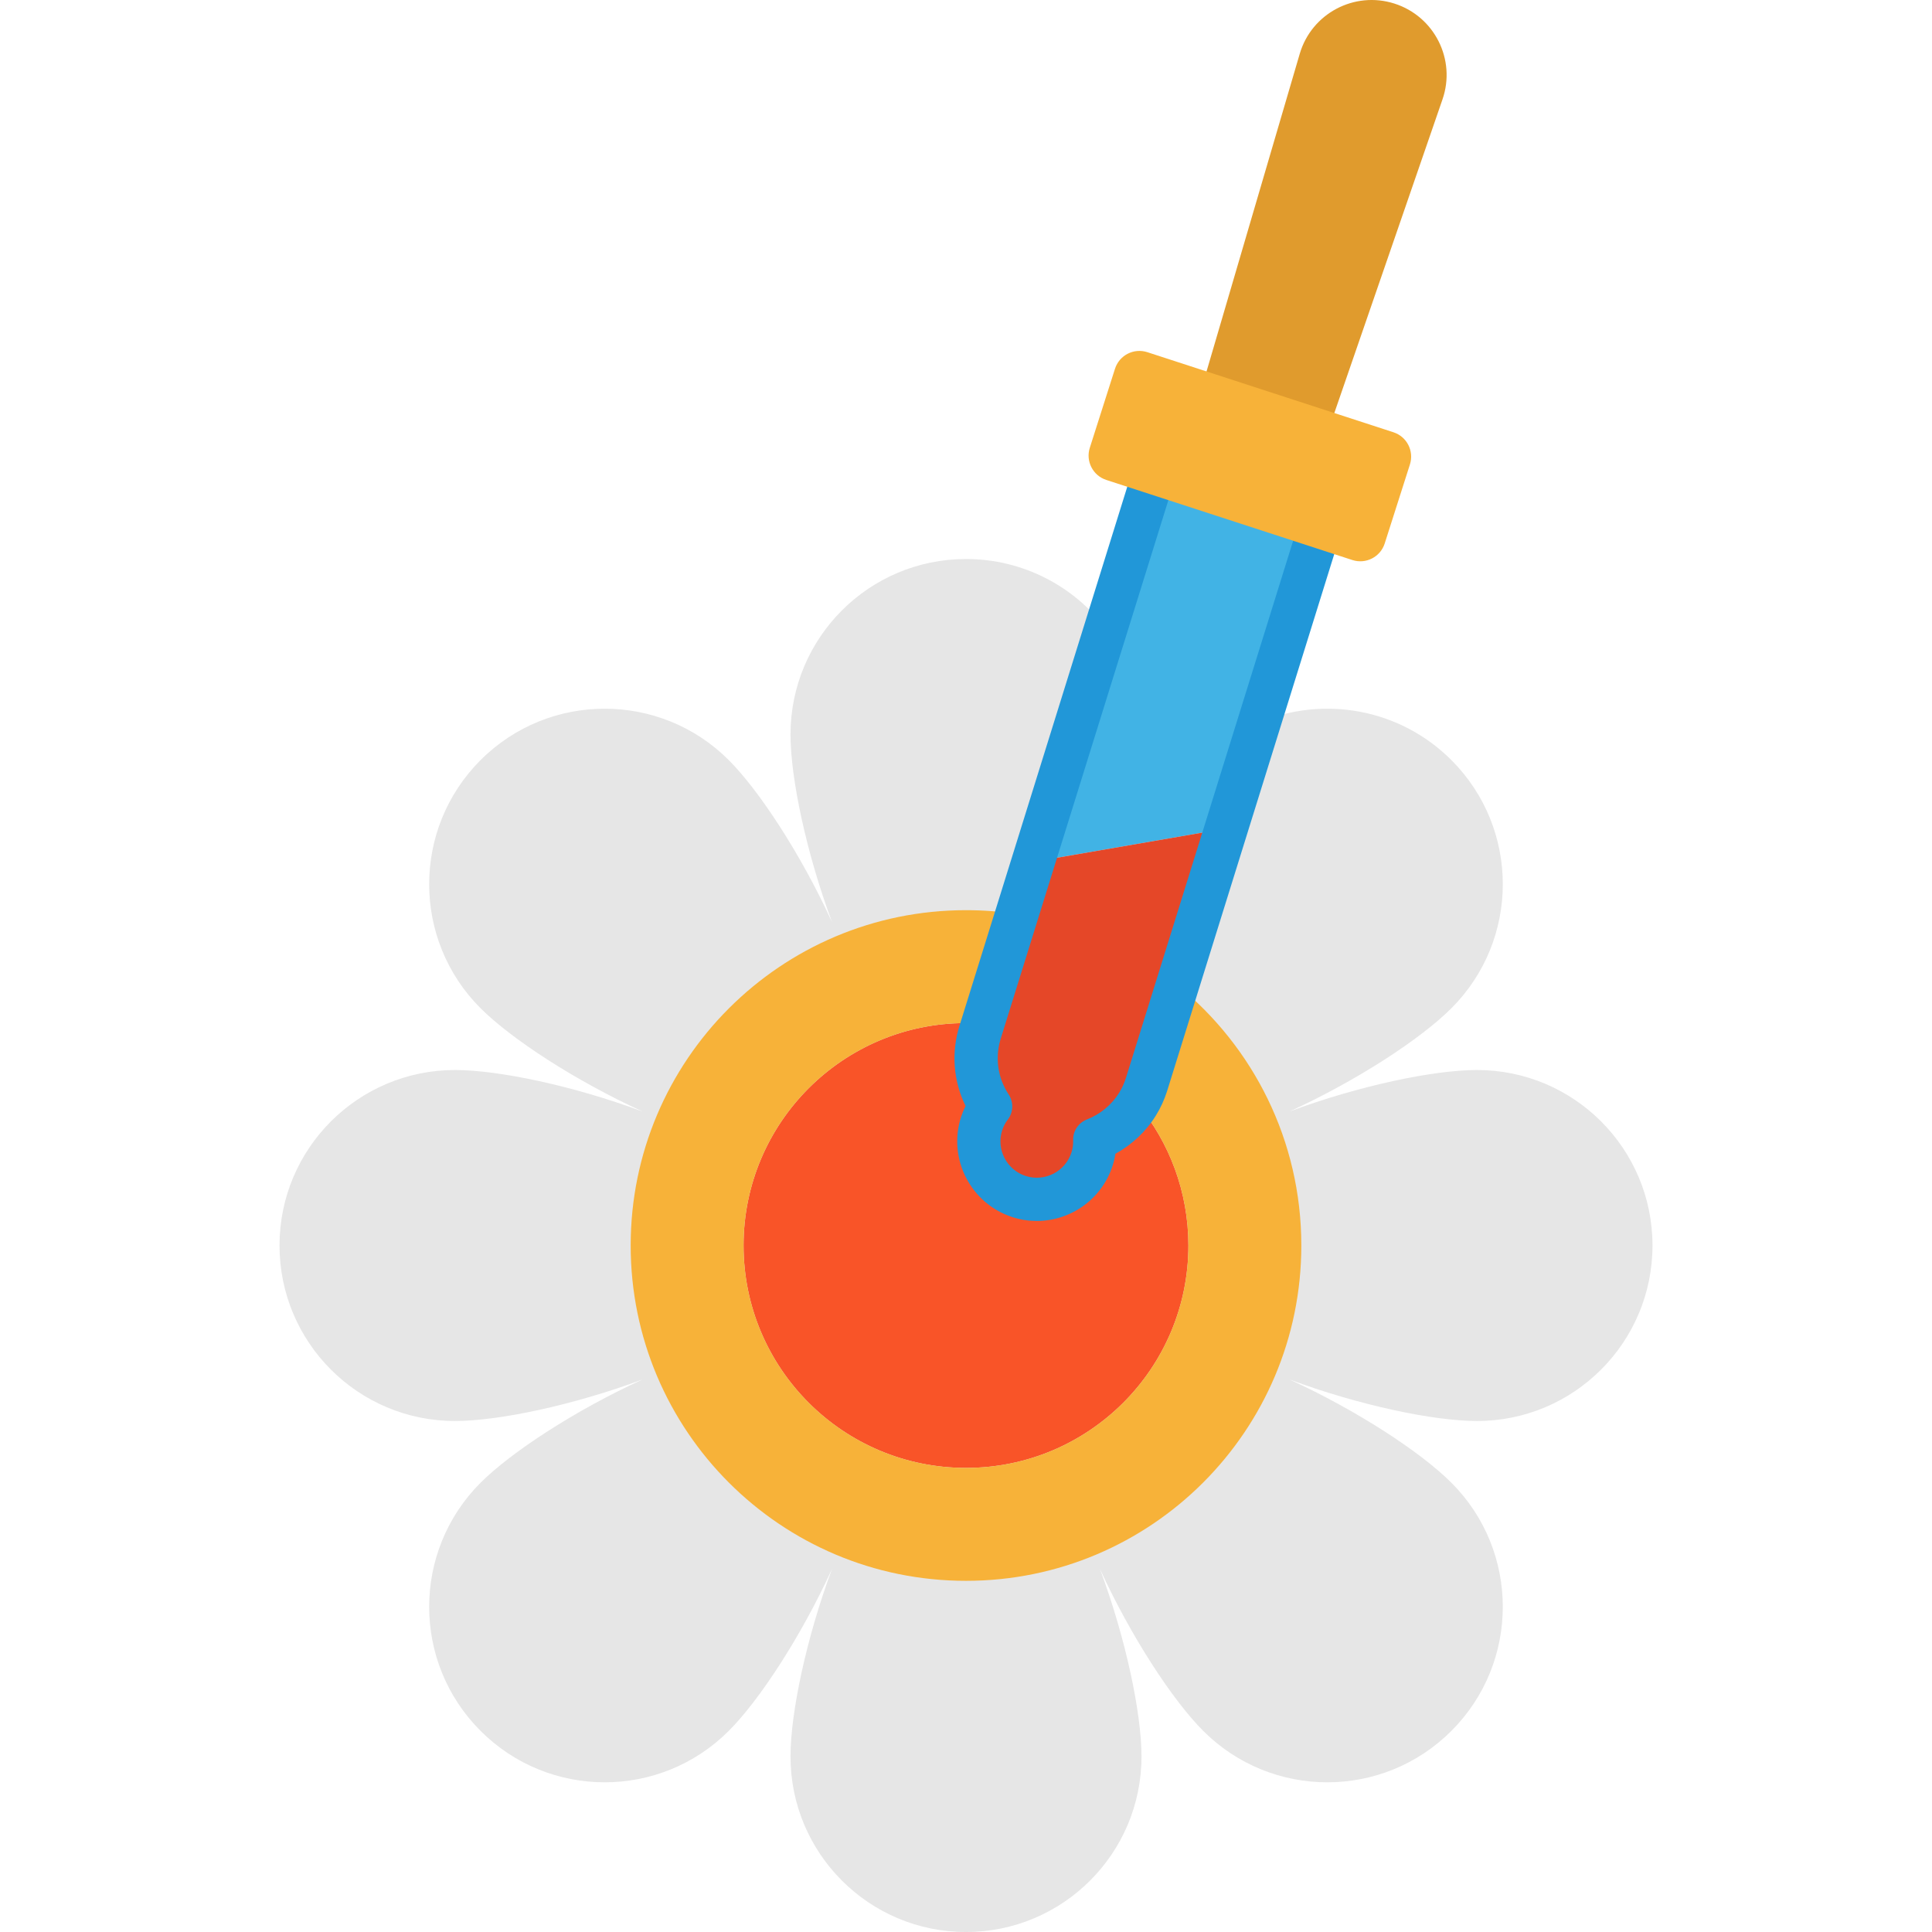
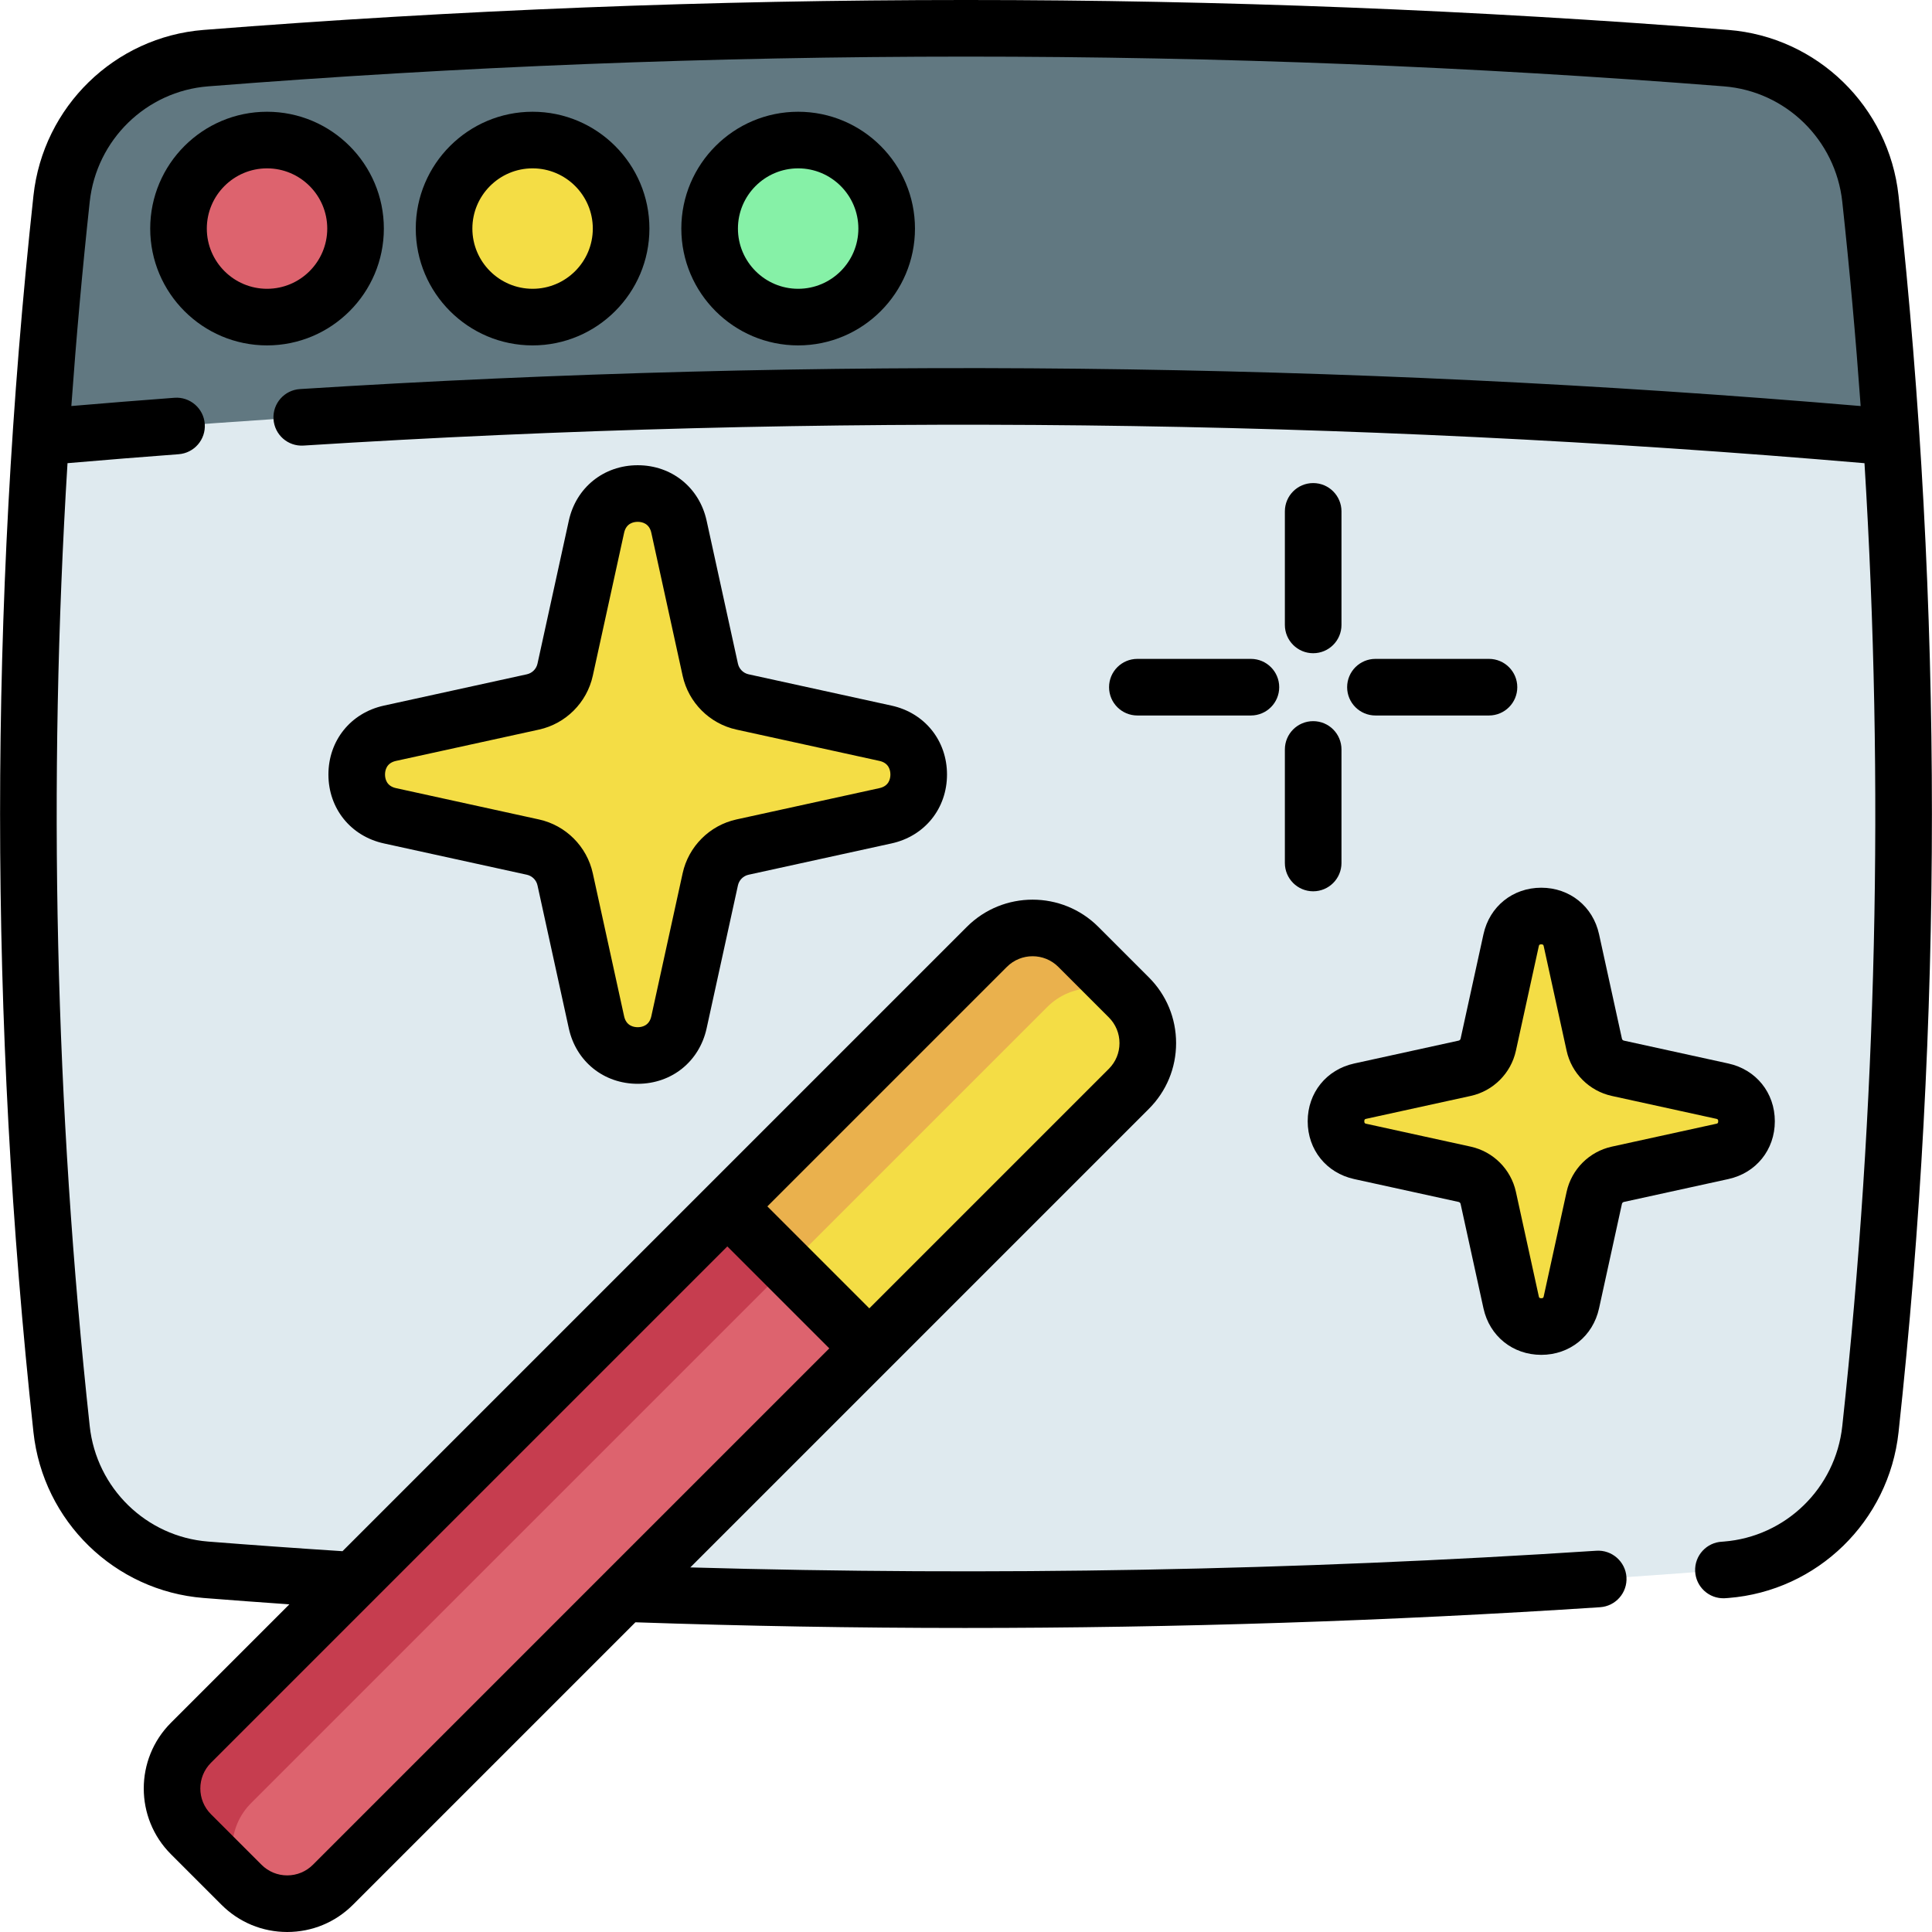
- <svg xmlns="http://www.w3.org/2000/svg" height="800px" width="800px" version="1.1" id="Layer_1" viewBox="0 0 512 512" xml:space="preserve">
-   <path style="fill:#E6E6E6;" d="M391.414,283.564c25.691,0,46.514,20.823,46.514,46.503c0,25.691-20.823,46.514-46.514,46.514  c-11.442,0-31.246-4.146-49.687-11.007c17.891,8.19,34.82,19.277,42.906,27.363c18.166,18.166,18.166,47.614,0,65.768  c-18.154,18.166-47.602,18.166-65.768,0c-8.086-8.086-19.174-25.015-27.363-42.906c6.861,18.441,11.007,38.245,11.007,49.687  c0,25.691-20.823,46.514-46.514,46.514c-25.68,0-46.503-20.823-46.503-46.514c0-11.442,4.135-31.246,10.996-49.687  c-8.19,17.891-19.265,34.82-27.363,42.906c-18.154,18.166-47.602,18.166-65.768,0c-18.166-18.154-18.166-47.602,0-65.768  c8.098-8.086,25.027-19.174,42.918-27.363c-18.441,6.861-38.245,11.007-49.698,11.007c-25.68,0-46.503-20.823-46.503-46.514  c0-25.68,20.823-46.503,46.503-46.503c11.454,0,31.258,4.135,49.698,10.996c-17.891-8.19-34.82-19.265-42.918-27.363  c-18.166-18.154-18.166-47.602,0-65.768c18.166-18.154,47.614-18.154,65.768,0c8.098,8.098,19.174,25.027,27.363,42.918  c-6.861-18.441-10.996-38.245-10.996-49.698c0-25.68,20.823-46.503,46.503-46.503c15.131,0,28.566,7.216,37.053,18.395  l40.661,24.901c16.906-7.101,37.156-3.78,50.924,9.988c18.166,18.166,18.166,47.614,0,65.768  c-8.086,8.098-25.015,19.174-42.906,27.363C360.167,287.699,379.971,283.564,391.414,283.564z" />
-   <path style="fill:#E09B2D;" d="M369.53,0.945c10.629,3.39,16.395,14.872,12.742,25.402l-47.268,137.055l-31.381-10.023  l40.815-139.102C347.566,3.582,358.901-2.445,369.53,0.945z" />
-   <polygon style="fill:#41B3E5;" points="349.252,141.513 333.709,191.44 324.958,219.56 273.782,228.414 293.048,166.54   305.212,127.471 " />
-   <path style="fill:#E54728;" d="M324.958,219.56l-12.931,41.532l-8.212,26.378c-0.584,1.833-1.374,3.539-2.337,5.097  c-2.692,4.375-6.723,7.64-11.362,9.438c0.057,1.695-0.16,3.425-0.71,5.131c-2.577,8.086-11.213,12.553-19.3,9.976  s-12.553-11.225-9.976-19.311c0.55-1.707,1.374-3.241,2.405-4.593c-3.734-5.635-4.971-12.84-2.76-19.781l0.664-2.13l9.049-29.07  l4.295-13.813L324.958,219.56z" />
-   <path style="fill:#F95428;" d="M301.478,292.567c8.407,10.194,13.458,23.263,13.458,37.5c0,32.552-26.39,58.942-58.942,58.942  s-58.942-26.39-58.942-58.942c0-32.552,26.39-58.942,58.942-58.942c1.5,0,2.978,0.057,4.444,0.172l-0.664,2.13  c-2.211,6.941-0.974,14.146,2.76,19.781c-1.031,1.352-1.856,2.886-2.405,4.593c-2.577,8.086,1.89,16.734,9.976,19.311  s16.723-1.89,19.3-9.976c0.55-1.707,0.767-3.436,0.71-5.131C294.754,300.207,298.786,296.942,301.478,292.567z" />
-   <path style="fill:#F7B239;" d="M312.027,261.091c20.044,16.299,32.838,41.142,32.838,68.975c0,49.08-39.791,88.871-88.871,88.871  s-88.859-39.791-88.859-88.871s39.779-88.859,88.859-88.859c4.593,0,9.094,0.344,13.493,1.019l-9.049,29.07  c-1.466-0.115-2.944-0.172-4.444-0.172c-32.552,0-58.942,26.39-58.942,58.942s26.39,58.942,58.942,58.942  s58.942-26.39,58.942-58.942c0-14.237-5.051-27.306-13.458-37.5c0.962-1.558,1.752-3.264,2.337-5.097L312.027,261.091z" />
-   <path style="fill:#2197D8;" d="M274.755,323.567c-2.118,0-4.268-0.321-6.389-0.998c-11.083-3.532-17.225-15.424-13.693-26.507  c0.33-1.024,0.734-2.014,1.211-2.965c-3.255-6.636-3.843-14.253-1.566-21.407l45.426-145.921l10.937,3.405l-45.439,145.959  c-1.615,5.073-0.858,10.497,2.067,14.913c1.348,2.033,1.259,4.697-0.22,6.636c-0.668,0.875-1.175,1.843-1.508,2.877  c-1.608,5.048,1.199,10.483,6.265,12.098c5.061,1.609,10.491-1.195,12.104-6.258c0.332-1.033,0.48-2.105,0.443-3.2  c-0.081-2.433,1.384-4.653,3.653-5.532c3.546-1.376,6.584-3.897,8.555-7.1c0.738-1.192,1.326-2.48,1.758-3.834l45.425-145.921  l10.937,3.405l-45.438,145.957c-0.727,2.282-1.71,4.424-2.933,6.404c-2.614,4.248-6.356,7.774-10.748,10.179  c-0.167,1.062-0.415,2.109-0.744,3.135C292.007,317.837,283.69,323.567,274.755,323.567z" />
-   <path style="fill:#F7B239;" d="M373.646,123.078l-6.684,20.945c-1.144,3.586-4.989,5.556-8.569,4.391l-65.217-21.226  c-3.55-1.156-5.501-4.961-4.367-8.517l6.676-20.945c1.144-3.587,4.988-5.559,8.569-4.394l65.225,21.225  C372.831,115.713,374.783,119.52,373.646,123.078z" />
+ <svg xmlns="http://www.w3.org/2000/svg" id="Capa_1" enable-background="new 0 0 511.962 511.962" viewBox="0 0 511.962 511.962">
+   <g>
+     <g>
+       <g>
+         <path d="m457.406 15.405c-134.283-10.585-268.567-10.585-402.851 0-20.049 1.58-36.067 17.257-38.235 37.251-11.786 108.69-11.786 217.38 0 326.069 2.168 19.994 18.186 35.671 38.235 37.251 134.284 10.584 268.567 10.584 402.851 0 20.049-1.58 36.067-17.257 38.235-37.251 11.786-108.69 11.786-217.38 0-326.07-2.168-19.993-18.186-35.67-38.235-37.25z" fill="#dfeaef" />
+         <path d="m501.165 115.824-.2-.02c-163.32-14.4-326.64-14.4-489.96 0l-.2.03c1.39-21.06 3.23-42.11 5.52-63.17 2.17-20 18.19-35.68 38.23-37.26 134.29-10.58 268.57-10.58 402.86 0 20.04 1.58 36.06 17.26 38.23 37.26 2.29 21.051 4.13 42.111 5.52 63.16z" fill="#617881" />
+         <circle cx="70.761" cy="60.57" fill="#dd636e" r="23.457" />
+         <circle cx="211.503" cy="60.57" fill="#86f1a7" r="23.457" />
+         <circle cx="141.132" cy="60.57" fill="#f4dd45" r="23.457" />
+       </g>
+       <g>
+         <path d="m50.599 486.048 13.396 13.396c6.69 6.69 17.537 6.69 24.227 0l210.915-210.915c6.69-6.69 6.69-17.537 0-24.227l-13.396-13.396c-6.69-6.69-17.537-6.69-24.227 0l-210.915 210.915c-6.69 6.691-6.69 17.537 0 24.227z" fill="#f4dd45" />
+         <path d="m300.384 265.676c-6.73-5.47-16.63-5.08-22.9 1.19l-210.92 210.92c-6.26 6.26-6.66 16.14-1.22 22.87-.47-.37-.92-.78-1.35-1.21l-13.39-13.4c-6.69-6.69-6.69-17.53 0-24.22l210.91-210.92c6.69-6.69 17.54-6.69 24.23 0l13.4 13.4c.44.44.85.9 1.24 1.37z" fill="#eab14d" />
+         <path d="m50.602 461.819 142.14-142.14 37.62 37.63-142.14 142.14c-6.69 6.69-17.53 6.69-24.22 0l-13.4-13.4c-6.69-6.69-6.69-17.54 0-24.23z" fill="#dd636e" />
+         <path d="m208.7 335.641-15.961-15.966-142.14 142.146c-6.69 6.69-6.69 17.53 0 24.22l13.39 13.4c.001.001.002.002.003.002h.005c.4.4.816.772 1.244 1.125.03.024.058.051.088.074.003.002.006.004.009.006-5.438-6.73-5.038-16.608 1.222-22.867z" fill="#c63d4f" />
+       </g>
+       <g>
+         <path d="m428.704 311.179 27.681-6.063c8.568-1.877 8.568-14.095 0-15.972l-27.681-6.063c-3.118-.683-5.554-3.118-6.237-6.237l-6.063-27.681c-1.877-8.568-14.095-8.568-15.972 0l-6.063 27.681c-.683 3.118-3.118 5.554-6.237 6.237l-27.681 6.063c-8.568 1.877-8.568 14.095 0 15.972l27.681 6.063c3.118.683 5.554 3.118 6.237 6.237l6.063 27.681c1.877 8.568 14.095 8.568 15.972 0l6.063-27.681c.684-3.119 3.119-5.554 6.237-6.237z" fill="#f4dd45" />
+       </g>
+       <g>
+         <path d="m196.758 224.472 37.893-8.3c11.729-2.569 11.729-19.295 0-21.864l-37.893-8.3c-4.268-.935-7.602-4.269-8.537-8.537l-8.3-37.893c-2.569-11.729-19.295-11.729-21.864 0l-8.3 37.893c-.935 4.268-4.269 7.602-8.537 8.537l-37.893 8.3c-11.729 2.569-11.729 19.295 0 21.864l37.893 8.3c4.268.935 7.602 4.269 8.537 8.537l8.3 37.893c2.569 11.729 19.295 11.729 21.864 0l8.3-37.893c.935-4.268 4.269-7.602 8.537-8.537z" fill="#f4dd45" />
+       </g>
+     </g>
+     <g>
+       <path d="m503.097 51.845c-2.561-23.588-21.526-42.058-45.097-43.917-134.05-10.571-269.988-10.571-404.039 0-23.57 1.859-42.536 20.329-45.096 43.918-11.793 108.719-11.793 218.968 0 327.688 2.561 23.589 21.526 42.06 45.096 43.917 7.38.583 14.979 1.146 22.716 1.686l-31.381 31.381c-9.603 9.604-9.603 25.229 0 34.833 0 0 0 0 .001.001l13.396 13.395c4.652 4.652 10.838 7.214 17.417 7.214s12.764-2.562 17.417-7.214l74.855-74.855c28.997.994 58.125 1.502 87.316 1.502 56.136 0 112.465-1.835 168.305-5.495 4.134-.271 7.265-3.841 6.994-7.974-.271-4.134-3.871-7.263-7.975-6.994-79.702 5.223-160.385 6.704-240.099 4.42l121.517-121.518c4.653-4.652 7.215-10.838 7.215-17.417s-2.562-12.765-7.214-17.417l-13.396-13.396c-9.605-9.603-25.229-9.604-34.835 0l-165.448 165.449c-12.21-.792-24.179-1.649-35.622-2.553-16.39-1.292-29.58-14.154-31.363-30.582-9.178-84.615-11.138-170.166-5.887-255.182 10.217-.878 19.911-1.659 29.448-2.371 4.131-.308 7.229-3.906 6.922-8.037s-3.917-7.231-8.037-6.921c-8.878.662-17.885 1.383-27.318 2.187 1.3-18.075 2.918-36.123 4.871-54.128 1.784-16.429 14.974-29.291 31.365-30.583 133.268-10.509 268.412-10.509 401.68 0 16.391 1.292 29.581 14.154 31.364 30.582 1.953 18.007 3.572 36.057 4.872 54.135-137.275-11.67-276.365-13.19-413.57-4.498-4.134.262-7.272 3.825-7.011 7.959.263 4.134 3.799 7.281 7.96 7.011 137.226-8.693 276.355-7.115 413.636 4.671 5.25 85.013 3.291 170.563-5.887 255.174-1.783 16.429-14.974 29.291-31.399 30.586-.138.011-.276.025-.414.031-4.139.177-7.351 3.675-7.174 7.813.176 4.138 3.664 7.361 7.813 7.173.342-.015.684-.041.988-.067 23.571-1.857 42.537-20.328 45.098-43.918 11.793-108.719 11.793-218.969 0-327.689zm-420.178 442.295c-1.819 1.819-4.238 2.821-6.811 2.821s-4.991-1.002-6.811-2.821l-13.396-13.395c-3.755-3.756-3.755-9.866 0-13.621l136.836-136.836 27.016 27.016zm183.899-237.93c3.755-3.755 9.867-3.754 13.62 0l13.396 13.396c1.819 1.819 2.821 4.238 2.821 6.811 0 2.572-1.002 4.991-2.821 6.81l-63.472 63.472-27.016-27.016z" />
+       <path d="m101.718 60.57c0-17.07-13.888-30.957-30.957-30.957s-30.957 13.887-30.957 30.957 13.888 30.957 30.957 30.957 30.957-13.888 30.957-30.957zm-30.957 15.957c-8.799 0-15.957-7.158-15.957-15.957s7.158-15.957 15.957-15.957 15.957 7.158 15.957 15.957-7.158 15.957-15.957 15.957z" />
+       <path d="m242.46 60.57c0-17.07-13.888-30.957-30.957-30.957s-30.957 13.887-30.957 30.957 13.888 30.957 30.957 30.957 30.957-13.888 30.957-30.957zm-46.914 0c0-8.799 7.158-15.957 15.957-15.957s15.957 7.158 15.957 15.957-7.158 15.957-15.957 15.957-15.957-7.159-15.957-15.957z" />
+       <path d="m172.089 60.57c0-17.07-13.888-30.957-30.957-30.957s-30.957 13.887-30.957 30.957 13.888 30.957 30.957 30.957 30.957-13.888 30.957-30.957zm-46.914 0c0-8.799 7.158-15.957 15.957-15.957s15.957 7.158 15.957 15.957-7.158 15.957-15.957 15.957-15.957-7.159-15.957-15.957z" />
+       <path d="m358.847 312.442 27.68 6.063c.258.057.46.259.517.515l6.063 27.681c1.613 7.37 7.767 12.321 15.311 12.322h.001c7.544 0 13.698-4.951 15.313-12.321l6.063-27.683c.057-.256.259-.458.515-.514l27.683-6.063c7.369-1.614 12.32-7.768 12.32-15.313s-4.952-13.698-12.321-15.312l-27.681-6.063c-.257-.056-.459-.258-.516-.516l-6.063-27.681c-1.614-7.37-7.769-12.321-15.313-12.321s-13.697 4.952-15.311 12.321l-6.063 27.68c-.057.257-.259.46-.516.517l-27.681 6.063c-7.37 1.614-12.321 7.767-12.322 15.312s4.951 13.698 12.321 15.313zm3.209-15.972 27.682-6.063c5.958-1.305 10.651-5.999 11.958-11.958l6.063-27.682c.07-.319.116-.53.659-.53.544 0 .59.211.66.531l6.063 27.68c1.305 5.959 5.998 10.653 11.958 11.959l27.682 6.063c.319.07.53.116.53.66s-.211.59-.53.66l-27.682 6.063s0 0-.001 0c-5.959 1.306-10.652 6-11.957 11.958l-6.063 27.682c-.07.32-.116.531-.66.531-.543 0-.589-.211-.659-.531l-6.063-27.683c-1.307-5.958-6-10.651-11.959-11.957l-27.681-6.063c-.319-.07-.531-.117-.531-.66 0-.544.212-.59.531-.66z" />
+       <path d="m236.255 186.982-37.893-8.3c-1.403-.308-2.508-1.413-2.815-2.815l-8.3-37.894c-1.925-8.788-9.263-14.691-18.258-14.691-8.996 0-16.334 5.904-18.259 14.692l-8.3 37.892c-.308 1.403-1.413 2.509-2.815 2.816l-37.894 8.3c-8.788 1.925-14.692 9.262-14.692 18.258s5.904 16.333 14.692 18.258l37.893 8.3c1.403.308 2.509 1.413 2.816 2.815l8.3 37.894c1.925 8.788 9.263 14.691 18.259 14.691 8.995 0 16.333-5.904 18.258-14.692l8.3-37.894c.308-1.402 1.412-2.507 2.815-2.815l37.894-8.3c8.788-1.925 14.691-9.262 14.691-18.258.001-8.995-5.904-16.332-14.692-18.257zm-3.208 21.864-37.894 8.3c-7.106 1.557-12.703 7.154-14.259 14.259l-8.3 37.893c-.553 2.524-2.497 2.901-3.605 2.901-1.109 0-3.054-.377-3.606-2.901l-8.3-37.894c-1.558-7.105-7.153-12.701-14.259-14.258l-37.894-8.3c-2.524-.553-2.901-2.497-2.901-3.605 0-1.109.377-3.053 2.901-3.606l37.895-8.3c7.104-1.557 12.7-7.153 14.258-14.259l8.3-37.893c.553-2.524 2.497-2.901 3.606-2.901 1.108 0 3.053.377 3.605 2.901l8.3 37.893c1.556 7.105 7.152 12.703 14.259 14.259l37.893 8.3c2.524.553 2.901 2.497 2.901 3.606s-.376 3.052-2.9 3.605z" />
+       <path d="m347.979 173.098c4.143 0 7.5-3.358 7.5-7.5v-30.088c0-4.142-3.357-7.5-7.5-7.5s-7.5 3.358-7.5 7.5v30.087c0 4.143 3.357 7.501 7.5 7.501z" />
+       <path d="m340.479 228.686c0 4.142 3.357 7.5 7.5 7.5s7.5-3.358 7.5-7.5v-30.087c0-4.142-3.357-7.5-7.5-7.5s-7.5 3.358-7.5 7.5z" />
+       <path d="m364.479 189.598h30.087c4.143 0 7.5-3.358 7.5-7.5s-3.357-7.5-7.5-7.5h-30.087c-4.143 0-7.5 3.358-7.5 7.5s3.357 7.5 7.5 7.5z" />
+       <path d="m301.391 174.598c-4.143 0-7.5 3.358-7.5 7.5s3.357 7.5 7.5 7.5h30.088c4.143 0 7.5-3.358 7.5-7.5s-3.357-7.5-7.5-7.5z" />
+     </g>
+   </g>
</svg>
